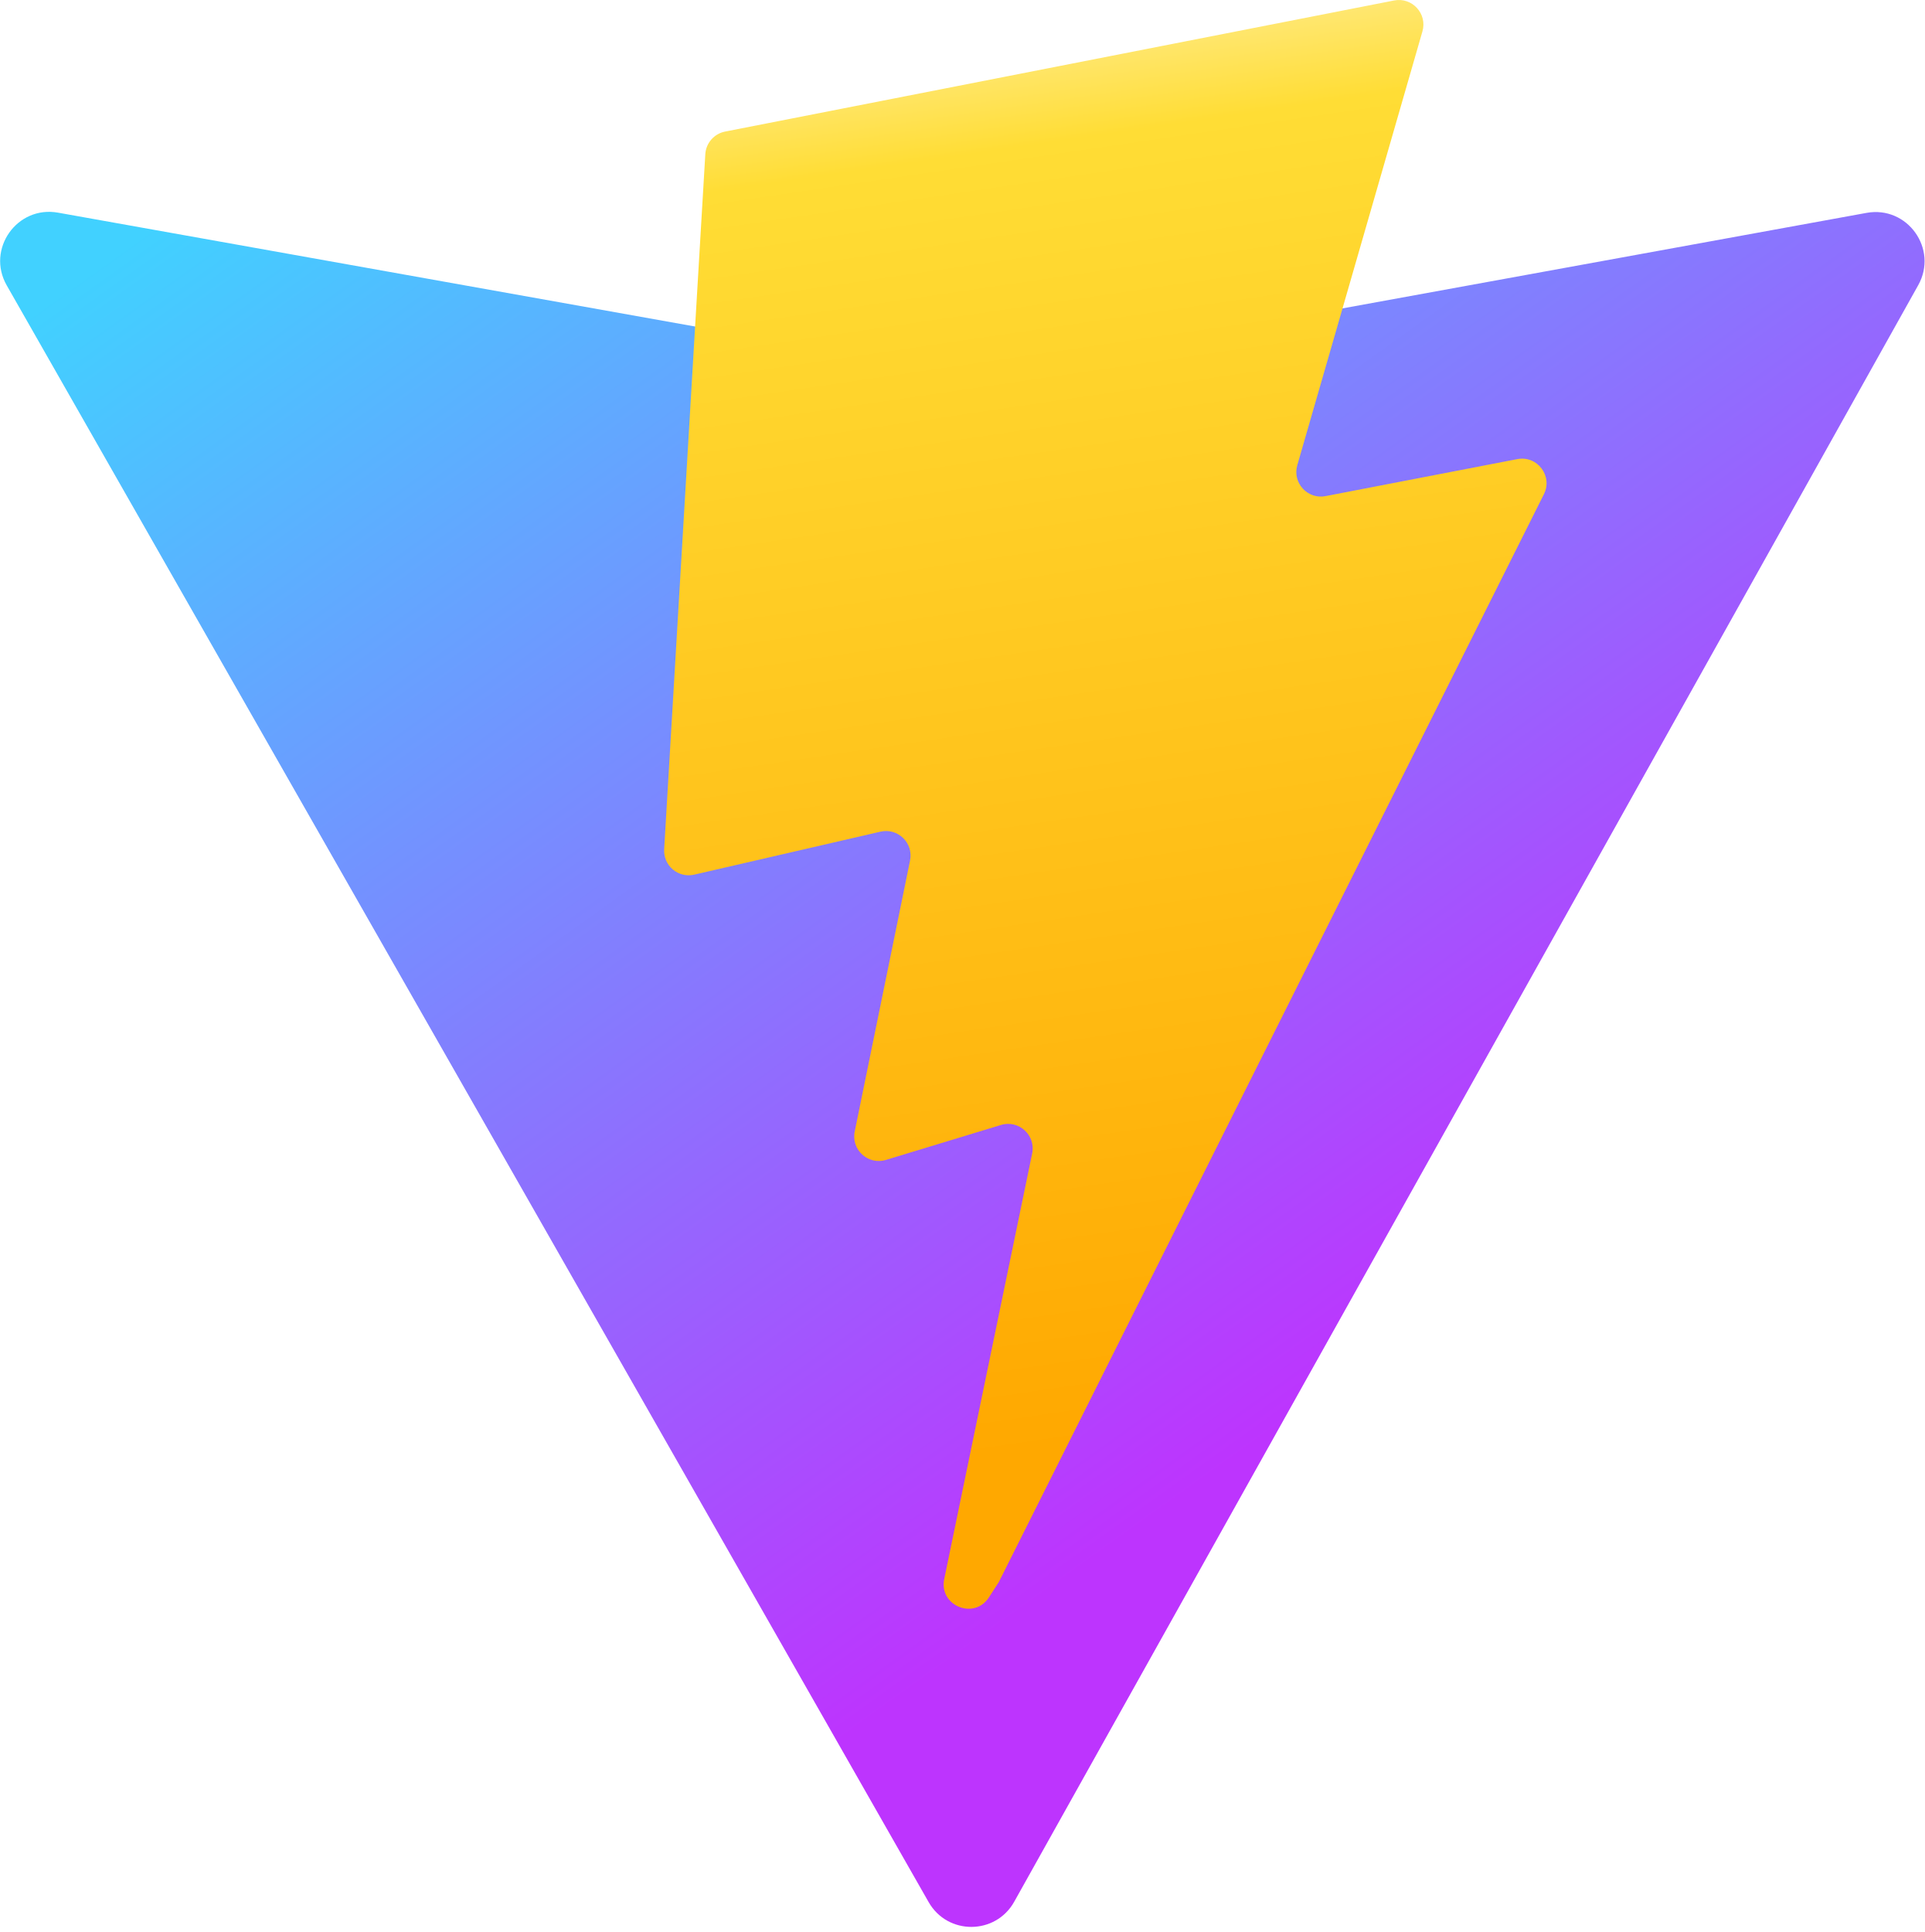
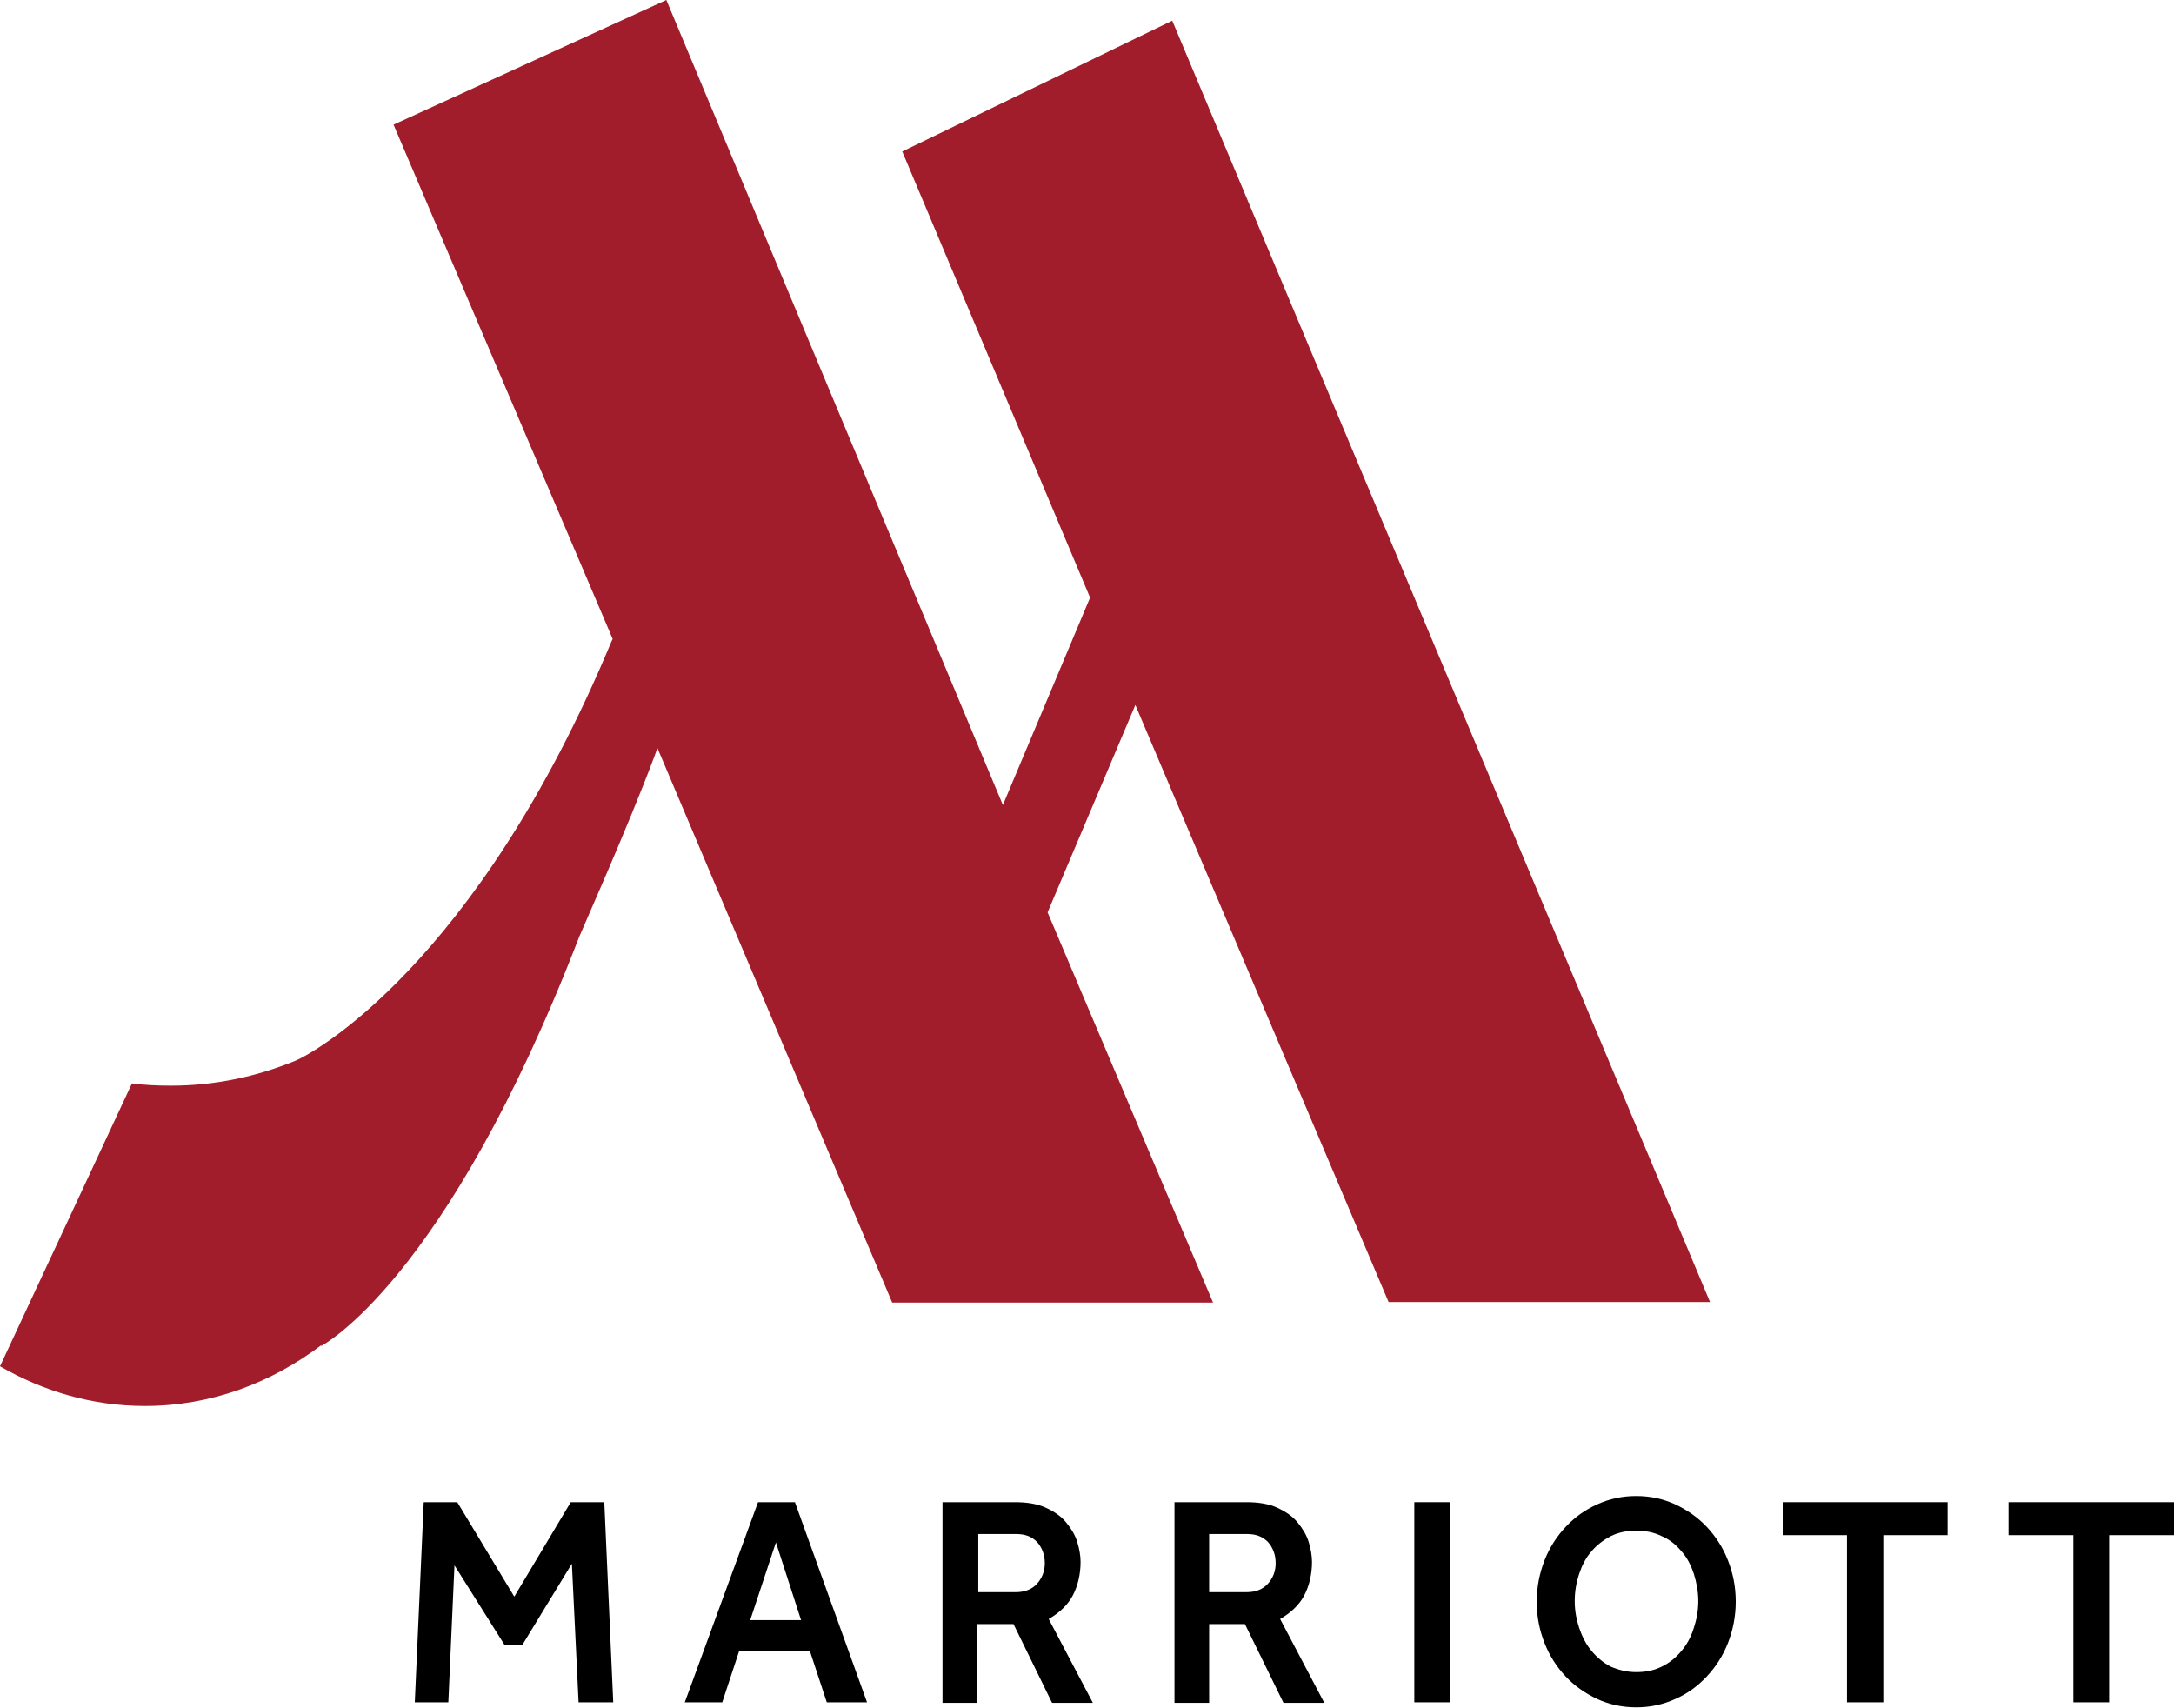
- <svg xmlns="http://www.w3.org/2000/svg" aria-hidden="true" role="img" class="iconify iconify--logos" width="31.88" height="32" preserveAspectRatio="xMidYMid meet" viewBox="0 0 256 257">
-   <defs>
-     <linearGradient id="IconifyId1813088fe1fbc01fb466" x1="-.828%" x2="57.636%" y1="7.652%" y2="78.411%">
-       <stop offset="0%" stop-color="#41D1FF" />
-       <stop offset="100%" stop-color="#BD34FE" />
-     </linearGradient>
-     <linearGradient id="IconifyId1813088fe1fbc01fb467" x1="43.376%" x2="50.316%" y1="2.242%" y2="89.03%">
-       <stop offset="0%" stop-color="#FFEA83" />
-       <stop offset="8.333%" stop-color="#FFDD35" />
-       <stop offset="100%" stop-color="#FFA800" />
-     </linearGradient>
-   </defs>
-   <path fill="url(#IconifyId1813088fe1fbc01fb466)" d="M255.153 37.938L134.897 252.976c-2.483 4.44-8.862 4.466-11.382.048L.875 37.958c-2.746-4.814 1.371-10.646 6.827-9.67l120.385 21.517a6.537 6.537 0 0 0 2.322-.004l117.867-21.483c5.438-.991 9.574 4.796 6.877 9.62Z" />
-   <path fill="url(#IconifyId1813088fe1fbc01fb467)" d="M185.432.063L96.44 17.501a3.268 3.268 0 0 0-2.634 3.014l-5.474 92.456a3.268 3.268 0 0 0 3.997 3.378l24.777-5.718c2.318-.535 4.413 1.507 3.936 3.838l-7.361 36.047c-.495 2.426 1.782 4.5 4.151 3.78l15.304-4.649c2.372-.72 4.652 1.36 4.15 3.788l-11.698 56.621c-.732 3.542 3.979 5.473 5.943 2.437l1.313-2.028l72.516-144.72c1.215-2.423-.88-5.186-3.54-4.672l-25.505 4.922c-2.396.462-4.435-1.77-3.759-4.114l16.646-57.705c.677-2.35-1.37-4.583-3.769-4.113Z" />
+ <svg xmlns="http://www.w3.org/2000/svg" version="1.1" id="Layer_1" x="0px" y="0px" viewBox="0 0 388.9 305.4" enable-background="new 0 0 388.9 305.4" xml:space="preserve">
+   <polygon points="75.8,268.7 81.8,268.7 92,285.6 102.1,268.7 108.1,268.7 109.7,304.5 103.5,304.5 102.3,279.7 93.4,294.3   90.3,294.3 81.3,280 80.2,304.5 74.2,304.5 " />
+   <path d="M143.3,289.8l-4.5-13.9l-4.6,13.9H143.3z M135.6,268.7h6.6l12.9,35.8h-7.2l-3-9.1h-12.7l-3,9.1h-6.7L135.6,268.7z" />
+   <path d="M181.7,284.8c1.6,0,2.9-0.5,3.8-1.5c0.9-1,1.4-2.2,1.4-3.7c0-1.5-0.5-2.8-1.4-3.8c-1-1-2.2-1.4-3.7-1.4h-6.8v10.4H181.7z   M168.7,268.7h12.9c2.1,0,4,0.3,5.5,1c1.5,0.7,2.7,1.5,3.6,2.6c0.9,1.1,1.6,2.2,2,3.5c0.4,1.3,0.6,2.5,0.6,3.6c0,2.2-0.5,4.3-1.4,6  c-0.9,1.7-2.4,3.1-4.3,4.2l7.9,15h-7.3l-6.9-14.1h-6.5v14.1h-6.2V268.7z" />
+   <path d="M223,284.8c1.6,0,2.9-0.5,3.8-1.5c0.9-1,1.4-2.2,1.4-3.7c0-1.5-0.5-2.8-1.4-3.8c-1-1-2.2-1.4-3.7-1.4h-6.8v10.4H223z   M210.1,268.7H223c2.1,0,4,0.3,5.5,1c1.5,0.7,2.7,1.5,3.6,2.6c0.9,1.1,1.6,2.2,2,3.5c0.4,1.3,0.6,2.5,0.6,3.6c0,2.2-0.5,4.3-1.4,6  c-0.9,1.7-2.4,3.1-4.3,4.2l7.9,15h-7.3l-6.9-14.1h-6.4v14.1h-6.2V268.7z" />
+   <rect x="253" y="268.7" width="6.4" height="35.8" />
+   <path d="M292.7,299.1c1.7,0,3.2-0.3,4.6-1c1.4-0.7,2.5-1.6,3.5-2.8c1-1.2,1.7-2.5,2.2-4.1c0.5-1.5,0.8-3.1,0.8-4.8  c0-1.7-0.3-3.3-0.8-4.9c-0.5-1.5-1.2-2.9-2.2-4c-1-1.2-2.1-2.1-3.5-2.7c-1.4-0.7-2.9-1-4.6-1c-1.7,0-3.2,0.3-4.6,1  c-1.3,0.7-2.5,1.6-3.4,2.7c-1,1.1-1.7,2.5-2.2,4c-0.5,1.5-0.8,3.1-0.8,4.9c0,1.7,0.3,3.3,0.8,4.8c0.5,1.5,1.2,2.9,2.2,4.1  c1,1.2,2.1,2.1,3.4,2.8C289.5,298.7,291,299.1,292.7,299.1 M292.7,305.4c-2.5,0-4.8-0.5-7-1.5c-2.1-1-4-2.3-5.6-4  c-1.6-1.7-2.9-3.7-3.8-6c-0.9-2.3-1.4-4.7-1.4-7.4c0-2.6,0.5-5.1,1.4-7.4c0.9-2.3,2.2-4.3,3.8-6c1.6-1.7,3.4-3,5.6-4  c2.2-1,4.5-1.5,7-1.5c2.5,0,4.8,0.5,7,1.5c2.1,1,4,2.3,5.6,4c1.6,1.7,2.9,3.7,3.8,6c0.9,2.3,1.4,4.7,1.4,7.4c0,2.6-0.5,5.1-1.4,7.4  c-0.9,2.3-2.2,4.3-3.8,6c-1.6,1.7-3.5,3.1-5.6,4C297.5,304.9,295.2,305.4,292.7,305.4" />
+   <polygon points="330.4,274.6 318.9,274.6 318.9,268.7 348.4,268.7 348.4,274.6 336.9,274.6 336.9,304.5 330.4,304.5 " />
+   <polygon points="370.9,274.6 359.3,274.6 359.3,268.7 388.9,268.7 388.9,274.6 377.3,274.6 377.3,304.5 370.9,304.5 " />
+   <path fill="#A11D2B" d="M248.4,232.9h57.5L209.7,3.7l-48.3,23.4l33.6,79.8L179.4,144L119.2,0L70.4,22.3l39.2,92l-0.2,0.4  c-24.2,58.1-53.8,74-56.7,75.1c-6.9,2.8-14.3,4.4-22.1,4.4c-2.4,0-4.7-0.1-7-0.4L0,244.4c7.8,4.5,16.6,7.1,25.9,7.1  c11.8,0,22.6-4.1,31.6-10.9l-0.1,0.2c0,0,22.3-11.3,46.2-73.2c0-0.1,8.8-19.8,13.5-32.4l0.5-1.4l42,99.2H217l-29.6-69.8l15.7-37.1  L248.4,232.9z" />
</svg>
